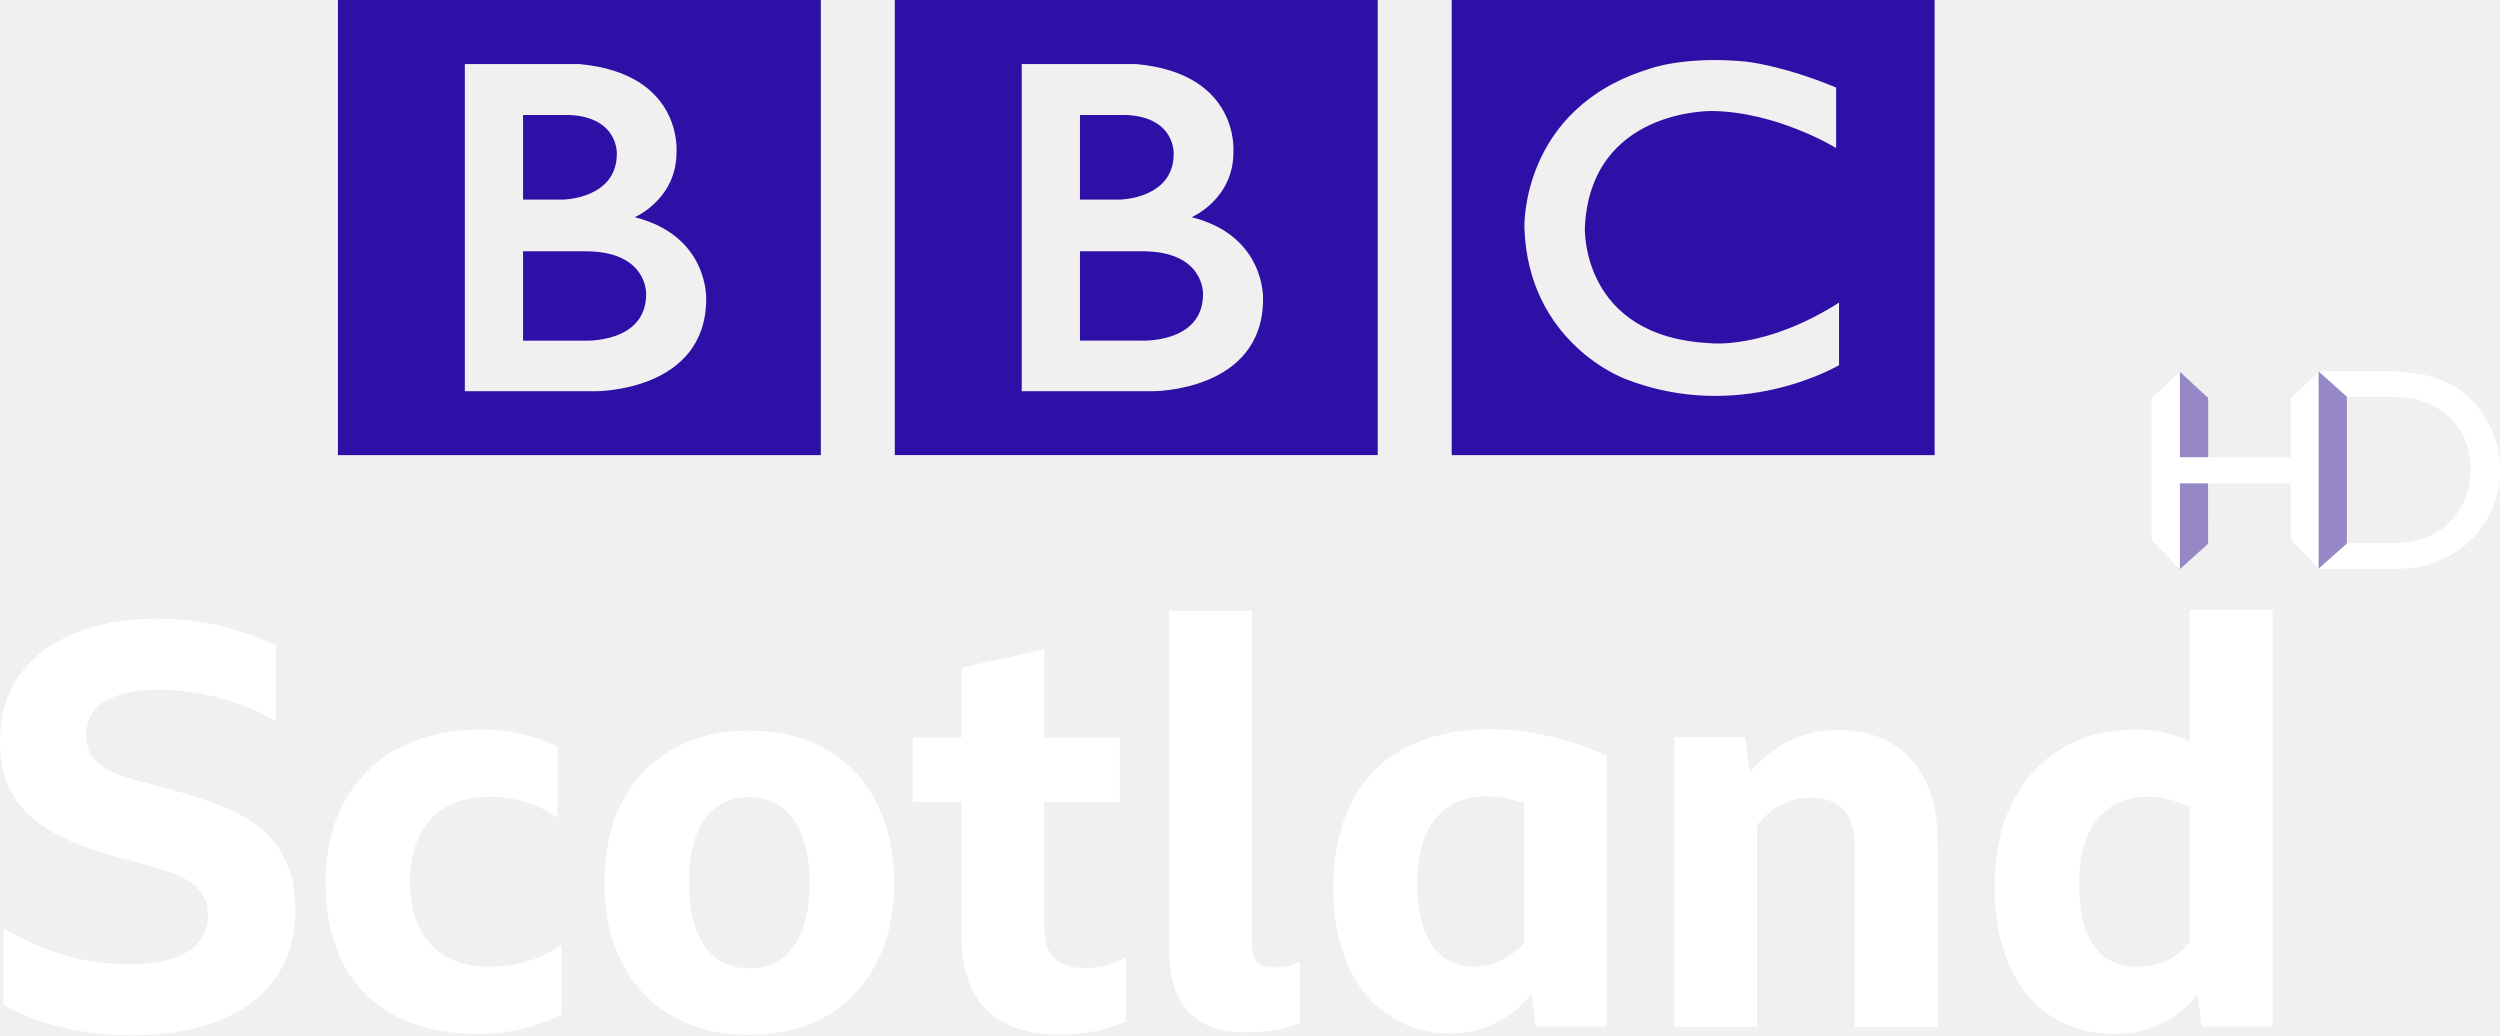
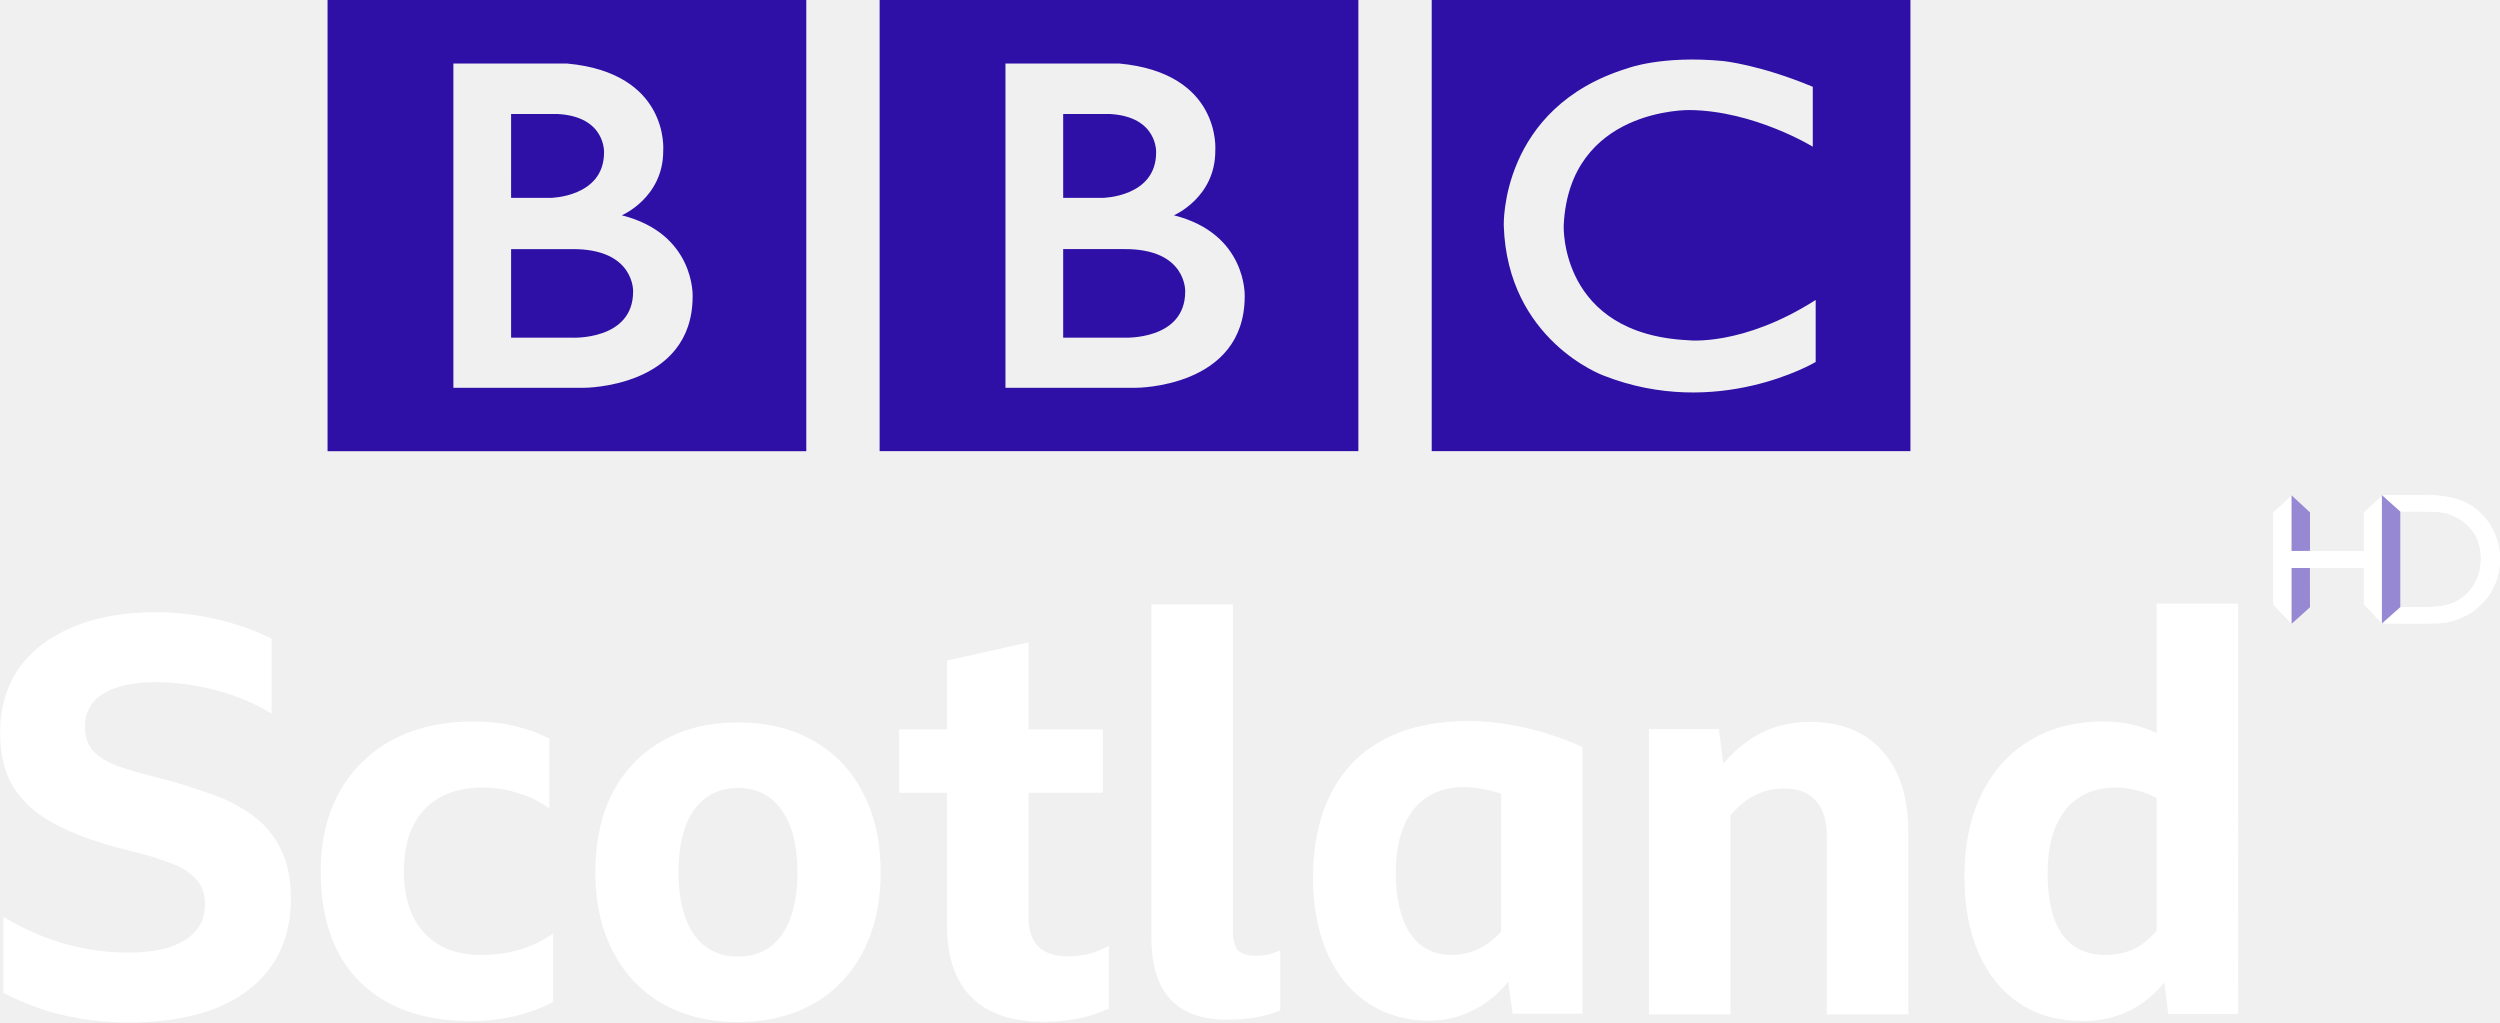
- <svg xmlns="http://www.w3.org/2000/svg" id="svg48" width="775.68pt" height="321.19pt" version="1.1" viewBox="0 0 775.68 321.19">
-   <path id="path446" d="m373.27 91.255c0 15.344-19.095 14.434-19.095 14.434h-19.093v-27.725h19.093c19.649-0.125 19.095 13.29 19.095 13.29m-38.188-55.574h14.549c15.108 0.797 14.538 12.046 14.538 12.046 0 13.979-16.705 14.207-16.705 14.207h-12.381zm34.656 31.705s13.069-5.569 12.953-20.34c0 0 1.988-24.207-30.085-27.161h-35.591v101.49h40.795s34.085 0.097 34.085-28.636c-4e-4 0 0.805-19.555-22.157-25.349m-92.105-67.386h149.84v141.2h-149.84zm-77.153 91.256c0 15.344-19.095 14.434-19.095 14.434h-19.095v-27.725h19.095c19.651-0.125 19.095 13.29 19.095 13.29m-38.189-55.574h14.552c15.109 0.797 14.537 12.046 14.537 12.046 0 13.979-16.706 14.207-16.706 14.207h-12.385zm34.658 31.705s13.071-5.569 12.954-20.34c0 0 1.986-24.207-30.087-27.161h-35.591v101.49h40.798s34.085 0.097 34.085-28.636c0 0 0.803-19.555-22.157-25.349m-92.105-67.386h149.84v141.2h-149.84zm464.85 27.161v18.749s-18.301-11.247-38.526-11.473c0 0-37.731-0.741-39.433 36.168 0 0-1.363 33.943 38.978 35.877 0 0 16.926 2.038 39.888-12.604v19.417s-30.802 18.299-66.485 4.205c0 0-29.995-10.953-31.138-46.896 0 0-1.248-36.969 38.757-49.239 0 0 10.683-4.09 29.881-2.271 6e-4 0 11.474 1.133 28.077 8.066m-119.27 114.04h149.84v-141.2h-149.84z" fill="#2e10a7" stroke-width="1.637" />
-   <g id="g883" transform="matrix(1.5078 0 0 1.5078 -1121.6 -1955.7)" fill="#fff">
+ <svg xmlns="http://www.w3.org/2000/svg" id="svg59" width="640.02pt" height="261.75pt" version="1.1" viewBox="0 0 640.02 261.75">
+   <path id="path446" d="m303.42 74.641c0 12.551-15.619 11.806-15.619 11.806h-15.617v-22.678h15.617c16.072-0.102 15.619 10.871 15.619 10.871m-31.236-45.458h11.901c12.358 0.652 11.892 9.853 11.892 9.853 0 11.434-13.664 11.621-13.664 11.621h-10.127zm28.347 25.934s10.69-4.556 10.595-16.637c0 0 1.626-19.8-24.609-22.217h-29.112v83.015h33.369s27.88 0.079 27.88-23.423c-3.8e-4 0 0.659-15.995-18.124-20.735m-75.339-55.119h122.56v115.5h-122.56zm-63.108 74.644c0 12.551-15.619 11.807-15.619 11.807h-15.619v-22.678h15.619c16.074-0.102 15.619 10.871 15.619 10.871m-31.237-45.458h11.903c12.359 0.652 11.891 9.853 11.891 9.853 0 11.434-13.665 11.621-13.665 11.621h-10.131zm28.349 25.934s10.692-4.556 10.596-16.637c0 0 1.625-19.8-24.61-22.217h-29.112v83.015h33.371s27.88 0.079 27.88-23.423c0 0 0.657-15.995-18.124-20.735m-75.339-55.119h122.56v115.5h-122.56zm380.23 22.217v15.336s-14.97-9.2-31.513-9.384c0 0-30.863-0.606-32.255 29.584 0 0-1.115 27.764 31.883 29.346 0 0 13.845 1.667 32.627-10.31v15.882s-25.195 14.968-54.382 3.439c0 0-24.535-8.959-25.47-38.359 0 0-1.02-30.239 31.702-40.276 0 0 8.738-3.345 24.442-1.858 5.3e-4 0 9.385 0.927 22.966 6.598m-97.559 93.281h122.56v-115.5h-122.56z" fill="#2e10a7" stroke-width="1.339" />
+   <g id="g883" transform="matrix(1.2252 0 0 1.2252 -911.36 -1588.4)" fill="#fff">
    <path id="path501" d="m770.68 1510.1q-6.79 0-13.465-1.496-6.56-1.496-12.659-4.718v-15.882q12.314 7.481 26.124 7.481 7.826 0 11.854-2.647 4.143-2.647 4.143-7.365 0-3.568-2.071-5.524-1.956-2.071-5.294-3.222-3.337-1.266-7.481-2.302-6.79-1.611-11.969-3.683-5.179-2.072-8.746-4.834-3.568-2.877-5.409-6.79-1.841-4.028-1.841-9.552 0-7.826 3.913-13.465 4.028-5.639 11.278-8.631 7.25-3.107 17.263-3.107 6.56 0 12.89 1.496 6.33 1.496 11.393 4.028v15.652q-5.064-3.107-11.509-4.833-6.33-1.726-12.774-1.726-7.02 0-10.933 2.417-3.798 2.417-3.798 6.905 0 3.222 1.841 5.179 1.841 1.841 5.179 3.107 3.453 1.151 8.056 2.302 5.869 1.496 10.933 3.337 5.064 1.726 8.862 4.488 3.913 2.762 5.984 7.02 2.187 4.258 2.187 10.473 0 8.171-4.028 14.04-4.028 5.754-11.624 8.862-7.596 2.992-18.299 2.992z" stroke-width="2.877px" style="font-feature-settings:normal;font-variant-caps:normal;font-variant-ligatures:normal;font-variant-numeric:normal" />
-     <path id="path503" d="m842.17 1509.8q-9.897 0-16.918-3.683-7.02-3.683-10.703-10.588-3.683-7.02-3.683-17.033 0-7.135 2.187-12.89 2.302-5.869 6.445-9.897 4.143-4.143 10.012-6.33 5.984-2.187 13.235-2.187 4.603 0 8.516 0.921 3.913 0.921 7.365 2.647v14.616q-2.992-2.187-6.56-3.222-3.568-1.151-7.365-1.151-7.826 0-12.199 4.603-4.258 4.603-4.258 12.89t4.258 12.89q4.258 4.603 11.854 4.603 4.143 0 7.826-1.036t7.25-3.453v14.271q-3.568 1.956-8.056 2.992-4.373 1.036-9.207 1.036z" stroke-width="2.877px" style="font-feature-settings:normal;font-variant-caps:normal;font-variant-ligatures:normal;font-variant-numeric:normal" />
-     <path id="path505" d="m898.05 1447.4q9.207 0 15.882 3.913 6.675 3.798 10.243 10.818 3.683 7.02 3.683 16.572 0 7.135-2.071 12.89-2.071 5.754-5.984 9.897t-9.437 6.33-12.314 2.187-12.314-2.187q-5.524-2.187-9.437-6.33-3.913-4.143-5.984-9.897-2.071-5.754-2.071-12.89 0-9.552 3.568-16.572 3.683-7.02 10.358-10.818 6.675-3.913 15.882-3.913zm0 48.911q5.984 0 9.207-4.603 3.222-4.718 3.222-13.005 0-8.401-3.337-13.005-3.222-4.603-9.092-4.603t-9.207 4.603q-3.222 4.603-3.222 13.005 0 8.286 3.222 13.005 3.222 4.603 9.207 4.603z" stroke-width="2.877px" style="font-feature-settings:normal;font-variant-caps:normal;font-variant-ligatures:normal;font-variant-numeric:normal" />
+     <path id="path503" d="m842.17 1509.8q-9.897 0-16.918-3.683-7.02-3.683-10.703-10.588-3.683-7.02-3.683-17.033 0-7.135 2.187-12.89 2.302-5.869 6.445-9.897 4.143-4.143 10.012-6.33 5.984-2.187 13.235-2.187 4.603 0 8.516 0.921 3.913 0.921 7.365 2.647v14.616q-2.992-2.187-6.56-3.222-3.568-1.151-7.365-1.151-7.826 0-12.199 4.603-4.258 4.603-4.258 12.89t4.258 12.89 11.854 4.603q4.143 0 7.826-1.036t7.25-3.453v14.271q-3.568 1.956-8.056 2.992-4.373 1.036-9.207 1.036z" stroke-width="2.877px" style="font-feature-settings:normal;font-variant-caps:normal;font-variant-ligatures:normal;font-variant-numeric:normal" />
+     <path id="path505" d="m898.05 1447.4q9.207 0 15.882 3.913 6.675 3.798 10.243 10.818 3.683 7.02 3.683 16.572 0 7.135-2.071 12.89-2.071 5.754-5.984 9.897t-9.437 6.33-12.314 2.187-12.314-2.187-9.437-6.33-5.984-9.897q-2.071-5.754-2.071-12.89 0-9.552 3.568-16.572 3.683-7.02 10.358-10.818 6.675-3.913 15.882-3.913zm0 48.911q5.984 0 9.207-4.603 3.222-4.718 3.222-13.005 0-8.401-3.337-13.005-3.222-4.603-9.092-4.603t-9.207 4.603q-3.222 4.603-3.222 13.005 0 8.286 3.222 13.005 3.222 4.603 9.207 4.603z" stroke-width="2.877px" style="font-feature-settings:normal;font-variant-caps:normal;font-variant-ligatures:normal;font-variant-numeric:normal" />
    <path id="path507" d="m975.56 1507.2q-6.215 2.762-13.58 2.762-9.897 0-15.076-5.064-5.179-5.179-5.179-14.961v-27.851h-10.012v-13.235h10.012v-14.386l17.033-3.798v18.184h15.536v13.235h-15.536v26.009q0 8.171 8.171 8.171 2.071 0 4.258-0.46 2.187-0.575 4.373-1.726z" stroke-width="2.877px" style="font-feature-settings:normal;font-variant-caps:normal;font-variant-ligatures:normal;font-variant-numeric:normal" />
    <path id="path509" d="m1000.2 1509.5q-15.767 0-15.767-17.148v-69.626h17.033v68.13q0 2.877 1.036 4.143 1.151 1.151 3.798 1.151 1.266 0 2.532-0.23 1.266-0.345 2.532-0.921v12.544q-4.488 1.956-11.163 1.956z" stroke-width="2.877px" style="font-feature-settings:normal;font-variant-caps:normal;font-variant-ligatures:normal;font-variant-numeric:normal" />
    <path id="path511" d="m1116.7 1461.2q-6.675 0-11.278 5.639v41.546h-17.033v-59.614h14.616l0.921 7.25q7.365-8.746 18.068-8.746 9.782 0 15.191 6.099 5.409 5.984 5.409 17.148v37.863h-17.033v-37.172q0-4.949-2.302-7.481t-6.56-2.532z" stroke-width="2.877px" style="font-feature-settings:normal;font-variant-caps:normal;font-variant-ligatures:normal;font-variant-numeric:normal" />
-     <path id="path513" d="m1196.9 1508.3-0.806-6.56q-3.453 4.143-7.711 6.099-4.258 1.956-9.322 1.956-7.596 0-13.235-3.683-5.524-3.683-8.516-10.473-2.992-6.79-2.992-15.997 0-10.012 3.568-17.263 3.568-7.25 10.012-11.163 6.56-4.028 15.536-4.028 5.869 0 11.048 2.417v-27.045h17.033v85.738zm-25.204-29.347q0 8.286 2.992 12.659 3.107 4.373 9.092 4.373 3.107 0 5.754-1.151 2.647-1.266 4.949-3.913v-27.736q-2.187-1.151-4.258-1.611-1.956-0.575-4.258-0.575-6.79 0-10.588 4.718-3.683 4.718-3.683 13.235z" stroke-width="2.877px" style="font-feature-settings:normal;font-variant-caps:normal;font-variant-ligatures:normal;font-variant-numeric:normal" />
+     <path id="path513" d="m1196.9 1508.3-0.806-6.56c-2.302 2.762-4.872 4.795-7.711 6.099-2.839 1.304-5.946 1.956-9.322 1.956-5.064 0-9.475-1.228-13.235-3.683-3.683-2.455-6.521-5.946-8.516-10.473-1.995-4.527-2.992-9.859-2.992-15.997 0-6.675 1.189-12.429 3.568-17.263 2.378-4.833 5.716-8.555 10.012-11.163 4.373-2.685 9.552-4.028 15.536-4.028 3.913 0 7.596 0.806 11.048 2.417v-27.045h17.033l3e-4 85.738zm-25.204-29.347c0 5.524 0.997 9.744 2.992 12.659 2.071 2.916 5.102 4.373 9.092 4.373 2.071 0 3.99-0.384 5.754-1.151 1.765-0.844 3.414-2.148 4.949-3.913v-27.736c-1.458-0.767-2.877-1.304-4.258-1.611-1.304-0.384-2.724-0.575-4.258-0.575-4.527 0-8.056 1.573-10.588 4.718-2.455 3.146-3.683 7.557-3.683 13.235z" stroke-width="2.877px" style="font-feature-settings:normal;font-variant-caps:normal;font-variant-ligatures:normal;font-variant-numeric:normal" />
    <path id="path481" d="m1050.7 1447.1c-22.678 0-32.49 13.896-32.49 32.66 0 19.342 10.38 29.951 24.225 29.951 10.899 0 16.544-8.196 16.544-8.196l0.943 6.753h14.585v-55.705s-10.93-5.463-23.806-5.463zm-1.555 13.829c2.477-0.068 5.27 0.362 8.364 1.348v28.85c-1.434 1.55-4.821 4.841-10.334 4.841-8.2 0-11.677-7.227-11.677-17.236 0-10.841 4.801-17.545 13.646-17.805z" fill-rule="evenodd" stroke-width="1.333" />
  </g>
-   <g id="g1170" transform="translate(-276.65 323.45)">
-     <g id="g2572" transform="matrix(20.297 0 0 -20.297 987.44 -199.95)" fill="#8d191c">
+   <g id="g1170" transform="matrix(.53711 0 0 .53711 74.795 238.58)">
+     <g id="g2572" transform="matrix(20.297,0,0,-20.297,987.44,-199.95)" fill="#8d191c">
      <path id="path2574" d="m0 0 0.432 0.4-2e-3 -3.016-0.43 0.454v0.857h-1.697v-1.315l-0.432 0.455v2.164l0.432 0.401v-1.306h1.697z" fill="#fff" fill-rule="evenodd" />
    </g>
    <path id="path2586" d="m996.05-147.02 8.789-7.794h11.163c4.384 0 7.794-0.284 10.23-0.872 2.415-0.628 4.445-1.38 6.048-2.294 1.624-0.934 3.126-2.07 4.465-3.41 4.344-4.384 6.495-9.925 6.495-16.624 0-6.597-2.233-11.955-6.657-16.116-1.644-1.543-3.532-2.821-5.663-3.816-2.111-0.994-4.1-1.644-6.028-1.969-1.888-0.325-4.932-0.487-9.154-0.487h-10.96l-8.707-7.794 20.581-0.016c8.342 0 14.939 1.258 19.791 3.775 4.851 2.497 8.707 6.17 11.569 11.021 2.882 4.851 4.323 10.149 4.323 15.872 0 4.1-0.791 8.017-2.375 11.772-1.583 3.735-3.836 7.023-6.759 9.864-2.984 2.923-6.455 5.135-10.392 6.617-2.314 0.913-4.445 1.543-6.373 1.847-1.928 0.305-5.622 0.447-11.042 0.447l-19.343-0.016z" fill="#fff" fill-rule="evenodd" stroke-width="16.238" />
    <path id="path2590" d="m996.05-147.02 8.789-7.794h11.163c4.384 0 7.794-0.284 10.23-0.872 2.415-0.628 4.445-1.38 6.048-2.294 1.624-0.934 3.126-2.07 4.465-3.41 4.344-4.384 6.495-9.925 6.495-16.624 0-6.597-2.233-11.955-6.657-16.116-1.644-1.543-3.532-2.821-5.663-3.816-2.111-0.994-4.1-1.644-6.028-1.969-1.888-0.325-4.932-0.487-9.154-0.487h-10.96l-8.707-7.794 20.581-0.016c8.342 0 14.939 1.258 19.791 3.775 4.851 2.497 8.707 6.17 11.569 11.021 2.882 4.851 4.323 10.149 4.323 15.872 0 4.1-0.791 8.017-2.375 11.772-1.583 3.735-3.836 7.023-6.759 9.864-2.984 2.923-6.455 5.135-10.392 6.617-2.314 0.913-4.445 1.543-6.373 1.847-1.928 0.305-5.622 0.447-11.042 0.447l-19.343-0.016z" fill="#fff" fill-rule="evenodd" stroke-width="16.238" />
    <path id="path2598" d="m952.85-146.86v-26.63h0.032v26.61l-0.032 0.016z" fill="#fff" stroke-width="16.238" />
-     <g id="g1190" fill="#9688c6" stroke-width="16.238">
+     <g id="g1190" fill="#9788d3" stroke-width="16.238">
      <path id="path2570" d="m996.05-147.02 8.768-7.794v-45.528l-8.768-7.855v61.176z" />
      <path id="path2594" d="m953.02-146.86v-26.61l8.728 0.016 0.016 18.714-8.748 7.875z" />
      <path id="path2602" d="m961.78-181.6h-8.768v-26.487l8.768 8.119z" />
    </g>
    <path id="path2606" d="m961.78-181.6-8.768-0.032h8.768z" fill="#fff" stroke-width="16.238" />
  </g>
</svg>
